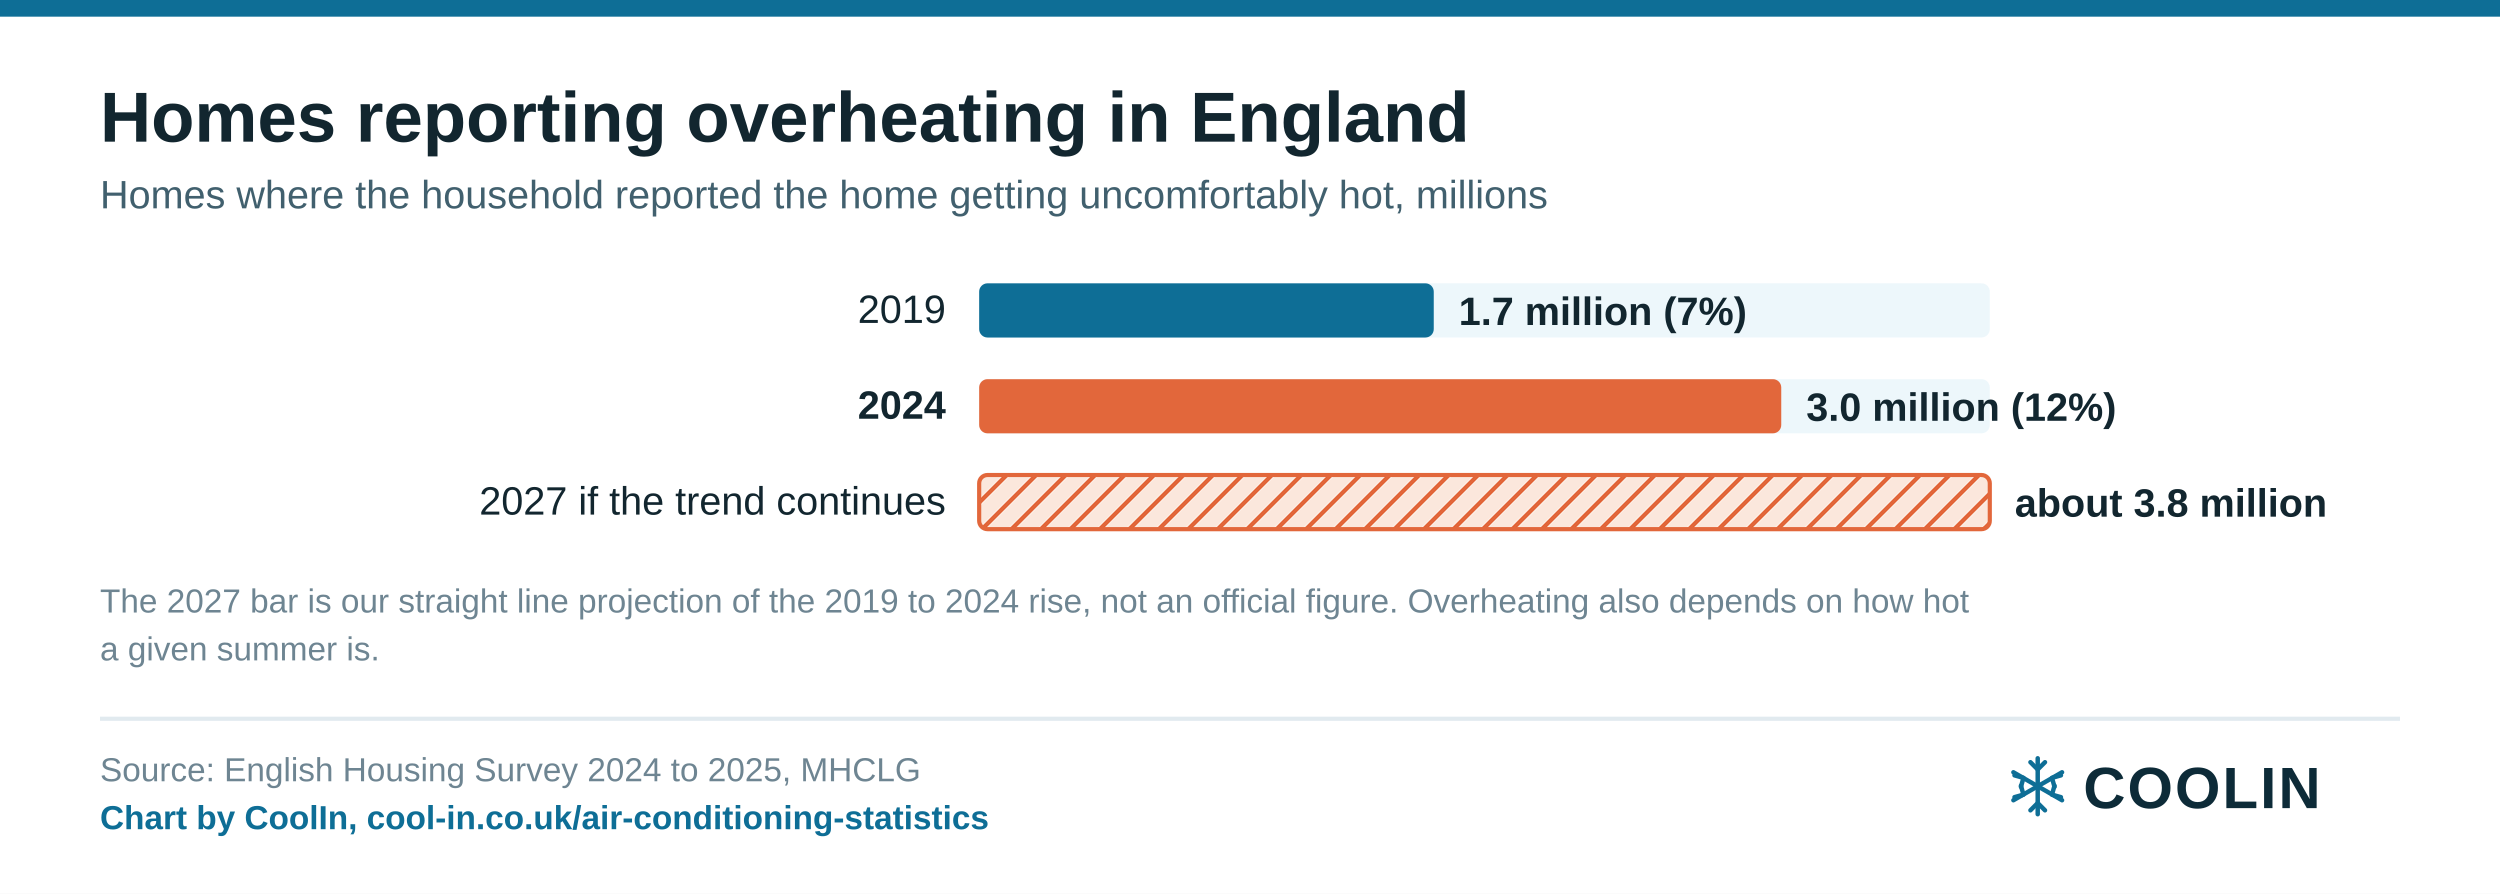
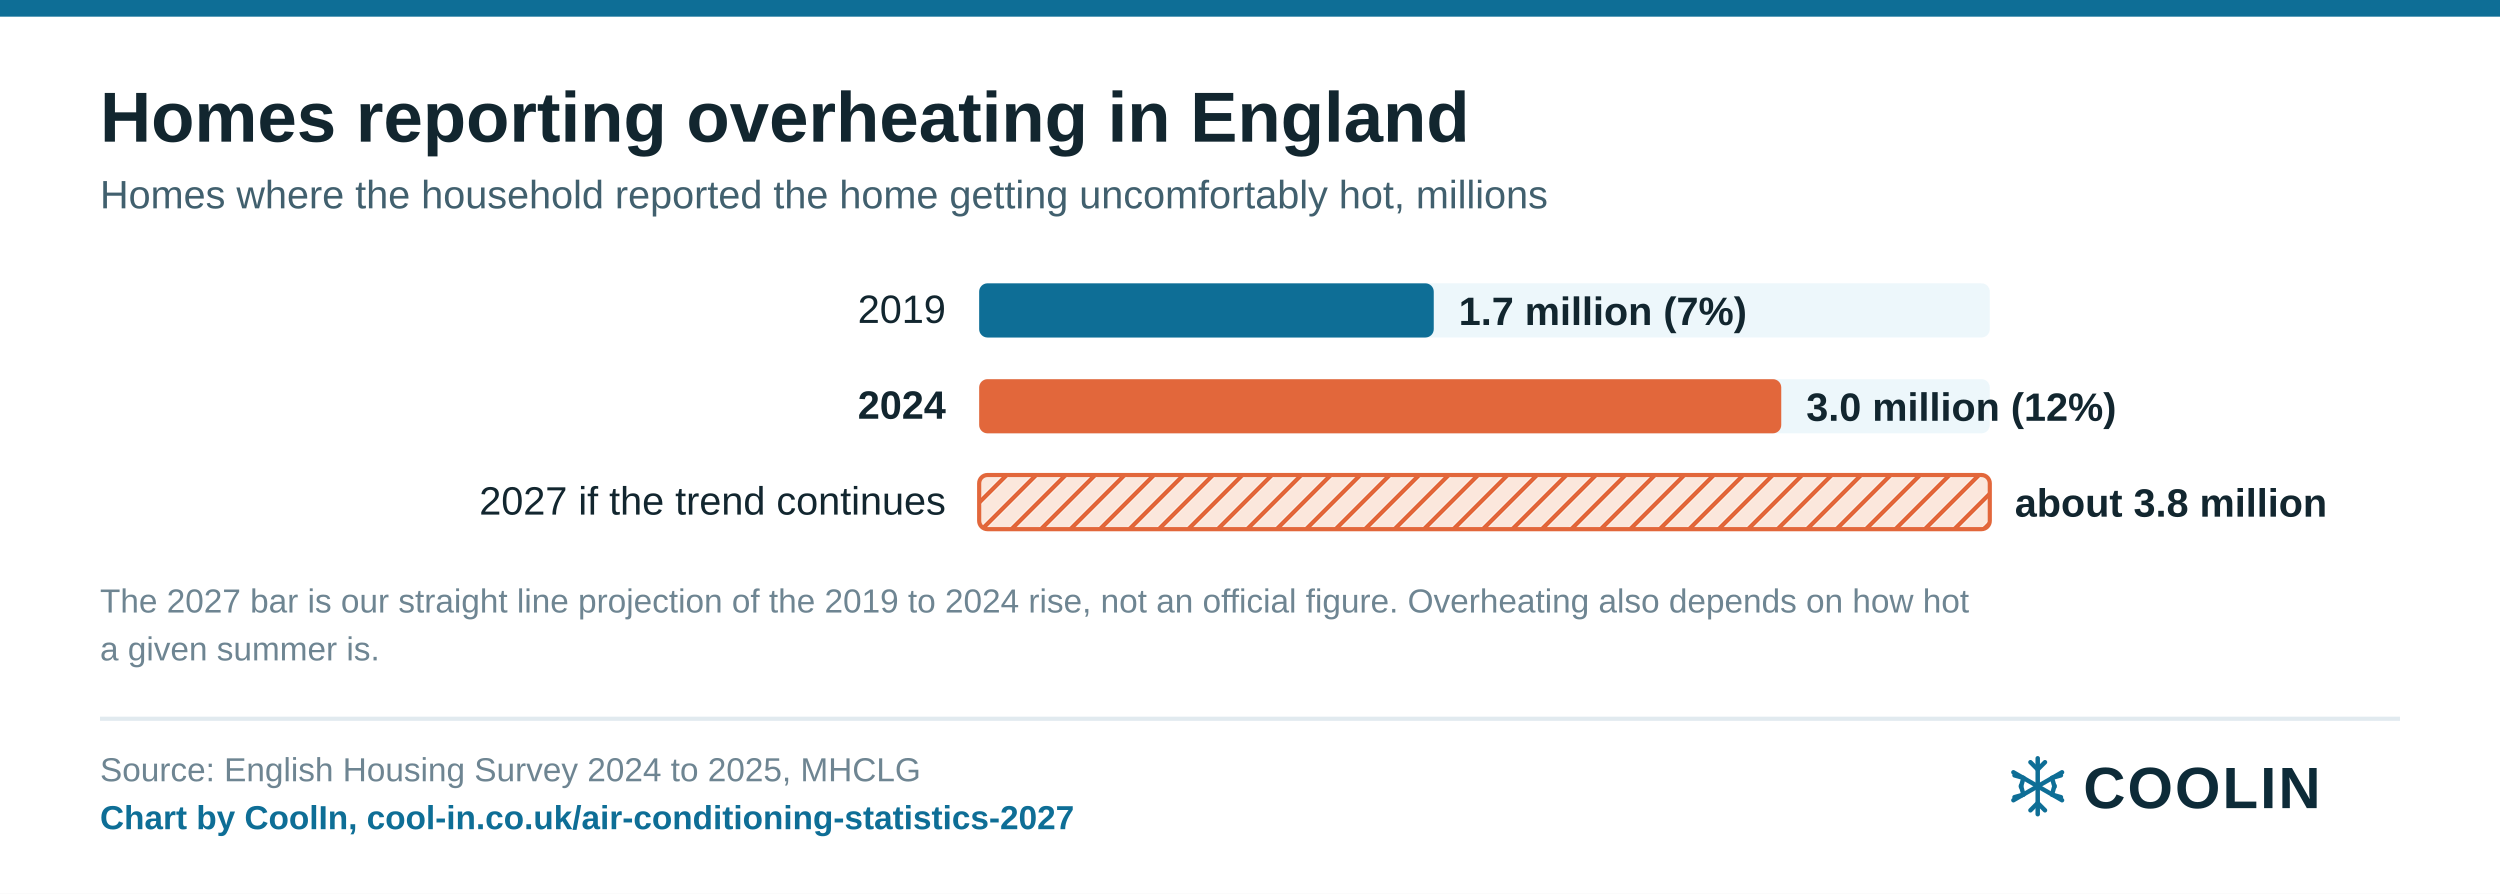
<svg xmlns="http://www.w3.org/2000/svg" viewBox="0 0 1200 429" width="1200" height="429" font-family="Arial, Helvetica, sans-serif">
  <rect width="1200" height="429" fill="#FFFFFF" />
  <rect width="1200" height="8" fill="#0E6E96" />
  <text x="48" y="68" font-size="34" font-weight="700" fill="#12262F">Homes reporting overheating in England</text>
  <text x="48" y="100" font-size="19" fill="#41606E">Homes where the household reported the home getting uncomfortably hot, millions</text>
  <g transform="translate(0,130)">
    <defs>
      <pattern id="hatch" width="10" height="10" patternUnits="userSpaceOnUse" patternTransform="rotate(45)">
        <rect width="10" height="10" fill="#FBE7DC" />
        <line x1="0" y1="0" x2="0" y2="10" stroke="#E2673B" stroke-width="4" />
      </pattern>
    </defs>
    <text x="454" y="25" font-size="19" font-weight="400" fill="#12262F" text-anchor="end">2019</text>
    <rect x="470" y="6" width="485.1" height="26" rx="4" fill="#D7EDF7" opacity=".45" />
    <rect x="470" y="6" width="218.2" height="26" rx="4" fill="#0E6E96" />
    <text x="700.2" y="26" font-size="19" font-weight="700" fill="#12262F">1.7 million (7%)</text>
    <text x="454" y="71" font-size="19" font-weight="700" fill="#12262F" text-anchor="end">2024</text>
    <rect x="470" y="52" width="485.1" height="26" rx="4" fill="#D7EDF7" opacity=".45" />
    <rect x="470" y="52" width="385.0" height="26" rx="4" fill="#E2673B" />
    <text x="867.0" y="72" font-size="19" font-weight="700" fill="#12262F">3.0 million (12%)</text>
    <text x="454" y="117" font-size="19" font-weight="400" fill="#12262F" text-anchor="end">2027 if the trend continues</text>
    <rect x="470" y="98" width="485.1" height="26" rx="4" fill="#D7EDF7" opacity=".45" />
    <rect x="470" y="98" width="485.1" height="26" rx="4" fill="url(#hatch)" stroke="#E2673B" stroke-width="2" />
    <text x="967.1" y="118" font-size="19" font-weight="700" fill="#12262F">about 3.8 million</text>
  </g>
  <text x="48" y="294" font-size="16" fill="#6E8592">The 2027 bar is our straight line projection of the 2019 to 2024 rise, not an official figure. Overheating also depends on how hot</text>
  <text x="48" y="317" font-size="16" fill="#6E8592">a given summer is.</text>
  <line x1="48" y1="345" x2="1152" y2="345" stroke="#E1EAEF" stroke-width="2" />
  <text x="48" y="375" font-size="16" fill="#6E8592">Source: English Housing Survey 2024 to 2025, MHCLG</text>
-   <text x="48" y="398" font-size="16" font-weight="700" fill="#0E6E96">Chart by CoolIn, cool-in.co.uk/air-conditioning-statistics</text>
+   <text x="48" y="398" font-size="16" font-weight="700" fill="#0E6E96">Chart by CoolIn, cool-in.co.uk/air-conditioning-statistics-2027</text>
  <g transform="translate(962,361.3) scale(1.342)" fill="none" stroke="#0E6E96" stroke-width="1.6" stroke-linecap="round">
    <path d="M12 2v20" />
    <path d="M3.3 7 20.7 17" />
    <path d="M20.7 7 3.3 17" />
    <path d="M12 6 9.4 3.4M12 6l2.6-2.6M12 18l-2.6 2.6M12 18l2.6 2.6" />
    <path d="m17.1 9 3.2-.9M17.1 9l.9 3.2M6.9 15l-3.2.9M6.9 15 6 11.8" />
    <path d="m17.1 15 3.2.9M17.1 15l.9-3.2M6.9 9l-3.2-.9M6.9 9 6 12.2" />
  </g>
  <text x="1000" y="387.9" font-size="28" font-weight="900" letter-spacing="1" fill="#0D2B38">COOLIN</text>
</svg>
